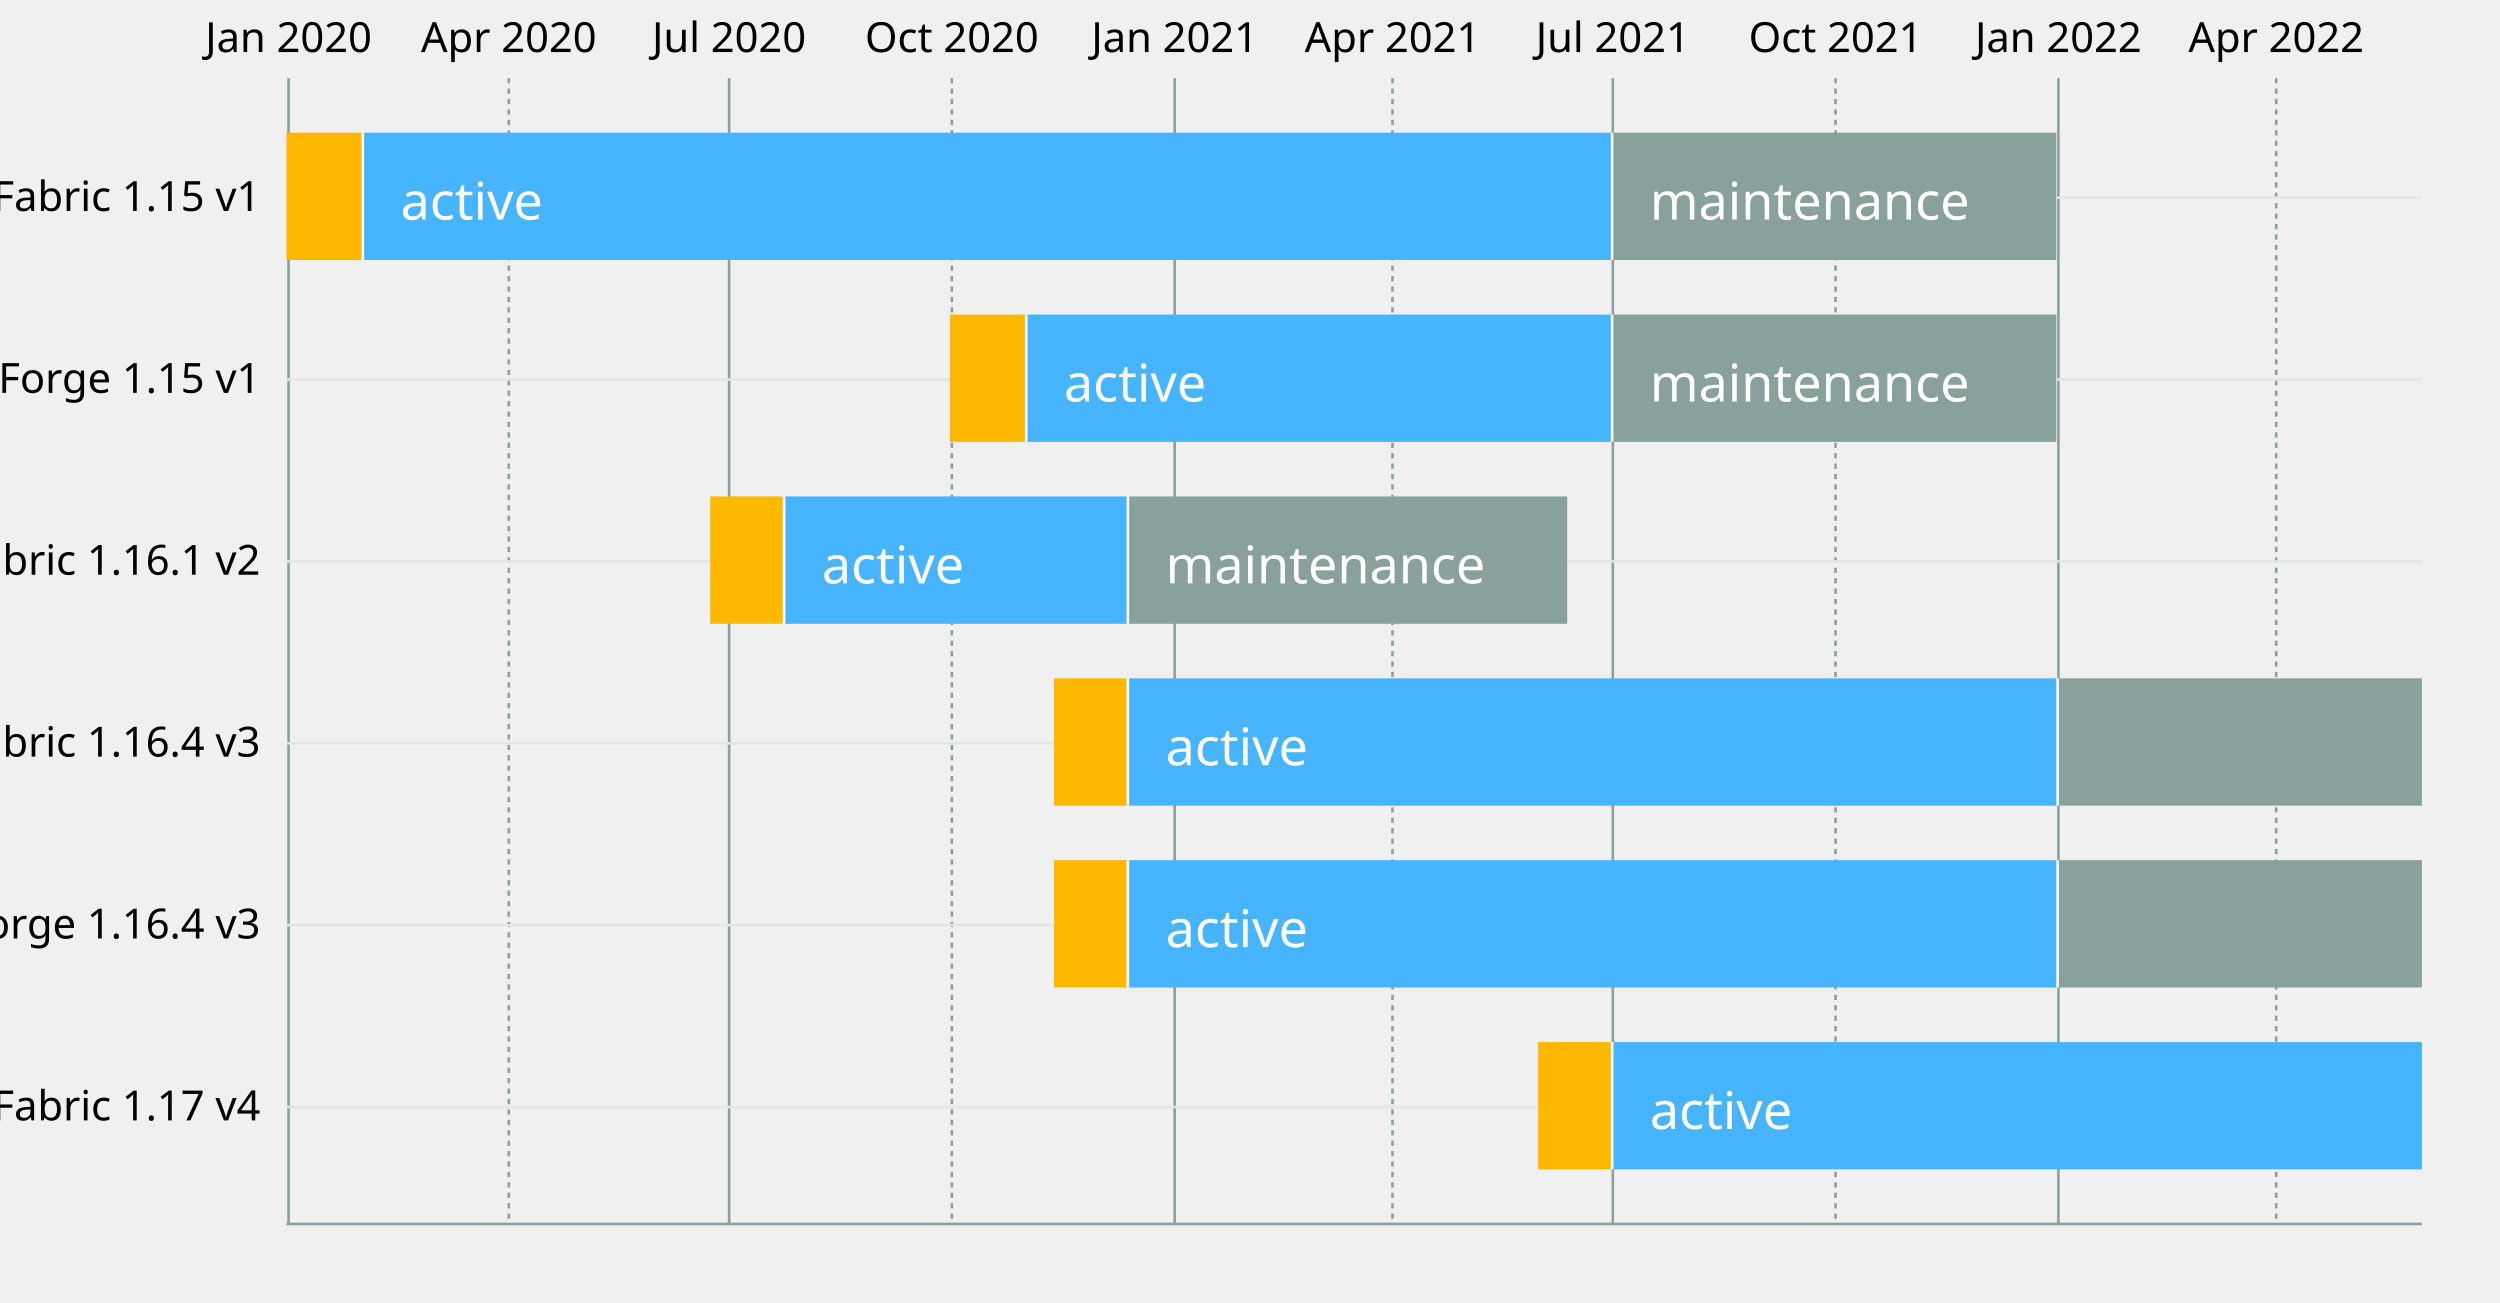
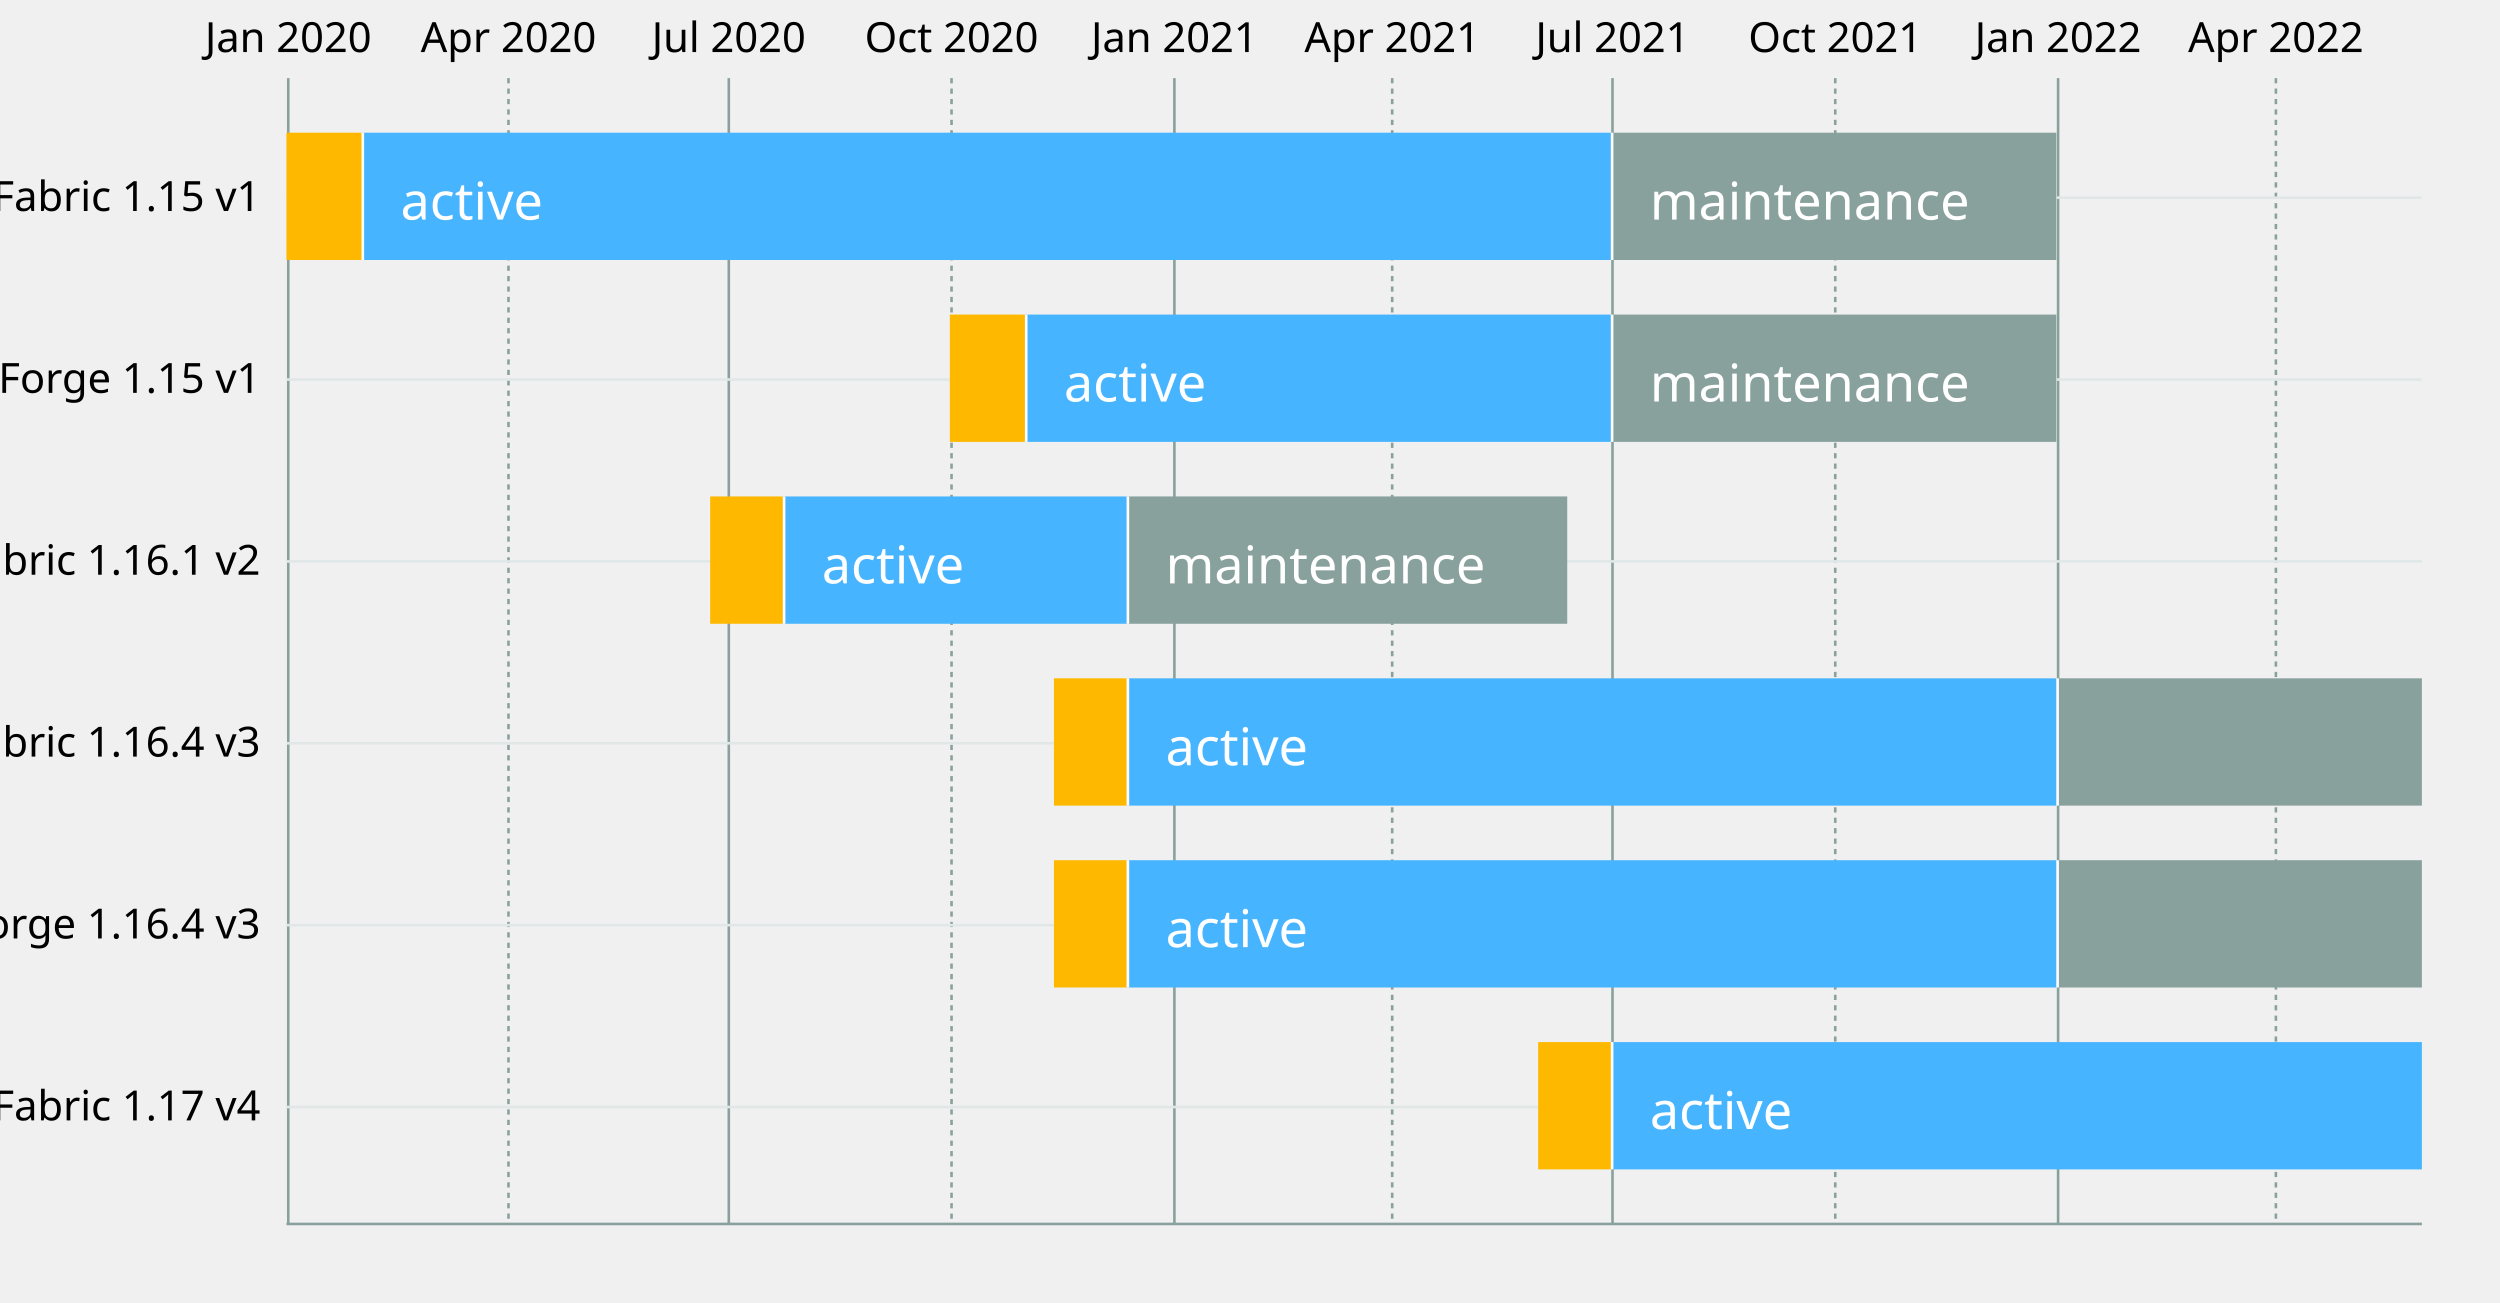
<svg xmlns="http://www.w3.org/2000/svg" width="960" height="500">
  <defs>
    <style type="text/css"> 
:root {
  background: #fff;
}
.current {
  fill: #2aa748;
}
.active {
  fill: #47b4ff;
}
.maintenance {
  fill: #89a19d;
}
.unstable {
  fill: #ffb800;
}
.bar-join {
  fill: #ffffff;
}
.bar-join.unstable, .bar-join.current {
  display: none;
}
.tick text {
  font: 16px sans-serif;
  fill: #000;
}
.axis--y .tick text {
  text-anchor: end;
}
.label {
  fill: #fff;
  font: 20px sans-serif;
  font-weight: 100;
  text-anchor: start;
  dominant-baseline: middle;
  text-transform: uppercase;
} </style>
  </defs>
  <g id="bar-container" transform="translate(110, 30)">
    <g class="axis axis--x" fill="none" font-size="10" font-family="sans-serif" text-anchor="middle">
-       <g class="tick" opacity="1" transform="translate(0.3099017,0)">
+       <g class="tick" opacity="1" transform="translate(0.1936886,0)">
        <line stroke="#89a19d" y2="440" x1="0.5" x2="0.5" />
        <text fill="#000" y="0" x="0.5" dy="-10">Jan 2020</text>
      </g>
-       <g class="tick" opacity="1" transform="translate(84.87434,0)">
+       <g class="tick" opacity="1" transform="translate(84.75813,0)">
        <line stroke="#89a19d" y2="440" x1="0.5" x2="0.5" stroke-dasharray="2,2" />
        <text fill="#000" y="0" x="0.5" dy="-10">Apr 2020</text>
      </g>
-       <g class="tick" opacity="1" transform="translate(169.4775,0)">
+       <g class="tick" opacity="1" transform="translate(169.3613,0)">
        <line stroke="#89a19d" y2="440" x1="0.5" x2="0.5" />
        <text fill="#000" y="0" x="0.5" dy="-10">Jul 2020</text>
      </g>
-       <g class="tick" opacity="1" transform="translate(255.0104,0)">
+       <g class="tick" opacity="1" transform="translate(254.8942,0)">
        <line stroke="#89a19d" y2="440" x1="0.5" x2="0.5" stroke-dasharray="2,2" />
        <text fill="#000" y="0" x="0.5" dy="-10">Oct 2020</text>
      </g>
-       <g class="tick" opacity="1" transform="translate(340.582,0)">
+       <g class="tick" opacity="1" transform="translate(340.4658,0)">
        <line stroke="#89a19d" y2="440" x1="0.5" x2="0.5" />
        <text fill="#000" y="0" x="0.5" dy="-10">Jan 2021</text>
      </g>
-       <g class="tick" opacity="1" transform="translate(424.2167,0)">
+       <g class="tick" opacity="1" transform="translate(424.1005,0)">
        <line stroke="#89a19d" y2="440" x1="0.5" x2="0.5" stroke-dasharray="2,2" />
        <text fill="#000" y="0" x="0.5" dy="-10">Apr 2021</text>
      </g>
-       <g class="tick" opacity="1" transform="translate(508.8199,0)">
+       <g class="tick" opacity="1" transform="translate(508.7037,0)">
        <line stroke="#89a19d" y2="440" x1="0.5" x2="0.5" />
        <text fill="#000" y="0" x="0.5" dy="-10">Jul 2021</text>
      </g>
-       <g class="tick" opacity="1" transform="translate(594.3528,0)">
+       <g class="tick" opacity="1" transform="translate(594.2366,0)">
        <line stroke="#89a19d" y2="440" x1="0.5" x2="0.5" stroke-dasharray="2,2" />
        <text fill="#000" y="0" x="0.5" dy="-10">Oct 2021</text>
      </g>
-       <g class="tick" opacity="1" transform="translate(679.9244,0)">
+       <g class="tick" opacity="1" transform="translate(679.8082,0)">
        <line stroke="#89a19d" y2="440" x1="0.5" x2="0.5" />
        <text fill="#000" y="0" x="0.5" dy="-10">Jan 2022</text>
      </g>
-       <g class="tick" opacity="1" transform="translate(763.5591,0)">
+       <g class="tick" opacity="1" transform="translate(763.4429,0)">
        <line stroke="#89a19d" y2="440" x1="0.5" x2="0.5" stroke-dasharray="2,2" />
        <text fill="#000" y="0" x="0.5" dy="-10">Apr 2022</text>
      </g>
    </g>
    <g class="axis axis--y" fill="none" font-size="10" font-family="sans-serif" text-anchor="start">
      <g class="tick" opacity="1" transform="translate(0,45.39683)">
        <line stroke="#e1e7e7" x2="820" y1="0.5" y2="0.5" />
        <text fill="#000" x="0" y="0.5" dy="0.32em" dx="-10">  Fabric 1.15 v1</text>
      </g>
      <g class="tick" opacity="1" transform="translate(0,115.2381)">
        <line stroke="#e1e7e7" x2="820" y1="0.5" y2="0.5" />
        <text fill="#000" x="0" y="0.5" dy="0.32em" dx="-10">  Forge 1.15 v1</text>
      </g>
      <g class="tick" opacity="1" transform="translate(0,185.0794)">
        <line stroke="#e1e7e7" x2="820" y1="0.5" y2="0.5" />
        <text fill="#000" x="0" y="0.5" dy="0.32em" dx="-10">  Fabric 1.16.1 v2</text>
      </g>
      <g class="tick" opacity="1" transform="translate(0,254.9206)">
        <line stroke="#e1e7e7" x2="820" y1="0.5" y2="0.5" />
        <text fill="#000" x="0" y="0.5" dy="0.32em" dx="-10">  Fabric 1.16.4 v3</text>
      </g>
      <g class="tick" opacity="1" transform="translate(0,324.7619)">
        <line stroke="#e1e7e7" x2="820" y1="0.5" y2="0.5" />
        <text fill="#000" x="0" y="0.5" dy="0.32em" dx="-10">  Forge 1.16.4 v3</text>
      </g>
      <g class="tick" opacity="1" transform="translate(0,394.6032)">
        <line stroke="#e1e7e7" x2="820" y1="0.5" y2="0.5" />
        <text fill="#000" x="0" y="0.5" dy="0.32em" dx="-10">  Fabric 1.17 v4</text>
      </g>
      <line y1="440" y2="440" x2="820" stroke="#89a19d" />
    </g>
    <g>
      <rect class="bar maintenance" x="508.549" y="20.952" width="171.066" height="48.889" />
      <rect class="bar-join maintenance" x="507.549" y="20.952" width="2" height="48.889" style="opacity: 1;" />
      <text class="label" x="523.549" y="47.397" style="opacity: 1;">maintenance</text>
    </g>
    <g>
      <rect class="bar active" x="28.821" y="20.952" width="479.728" height="48.889" />
      <rect class="bar-join active" x="27.821" y="20.952" width="2" height="48.889" style="opacity: 1;" />
      <text class="label" x="43.821" y="47.397" style="opacity: 1;">active</text>
    </g>
    <g>
      <rect class="bar unstable" x="0" y="20.952" width="28.821" height="48.889" />
      <rect class="bar-join unstable" x="-1" y="20.952" width="2" height="48.889" style="opacity: 0;" />
      <text class="label" x="15" y="47.397" style="opacity: 0;">unstable</text>
    </g>
    <g>
      <rect class="bar maintenance" x="508.549" y="90.794" width="171.066" height="48.889" />
      <rect class="bar-join maintenance" x="507.549" y="90.794" width="2" height="48.889" style="opacity: 1;" />
      <text class="label" x="523.549" y="117.238" style="opacity: 1;">maintenance</text>
    </g>
    <g>
      <rect class="bar active" x="283.56" y="90.794" width="224.989" height="48.889" />
      <rect class="bar-join active" x="282.56" y="90.794" width="2" height="48.889" style="opacity: 1;" />
      <text class="label" x="298.56" y="117.238" style="opacity: 1;">active</text>
    </g>
    <g>
      <rect class="bar unstable" x="254.739" y="90.794" width="28.821" height="48.889" />
      <rect class="bar-join unstable" x="253.739" y="90.794" width="2" height="48.889" style="opacity: 0;" />
      <text class="label" x="269.739" y="117.238" style="opacity: 0;">unstable</text>
    </g>
    <g>
      <rect class="bar maintenance" x="322.608" y="160.635" width="169.206" height="48.889" />
      <rect class="bar-join maintenance" x="321.608" y="160.635" width="2" height="48.889" style="opacity: 1;" />
      <text class="label" x="337.608" y="187.079" style="opacity: 1;">maintenance</text>
    </g>
    <g>
      <rect class="bar active" x="190.59" y="160.635" width="132.018" height="48.889" />
      <rect class="bar-join active" x="189.59" y="160.635" width="2" height="48.889" style="opacity: 1;" />
      <text class="label" x="205.59" y="187.079" style="opacity: 1;">active</text>
    </g>
    <g>
      <rect class="bar unstable" x="162.698" y="160.635" width="27.891" height="48.889" />
      <rect class="bar-join unstable" x="161.698" y="160.635" width="2" height="48.889" style="opacity: 0;" />
      <text class="label" x="177.698" y="187.079" style="opacity: 0;">unstable</text>
    </g>
    <g>
      <rect class="bar maintenance" x="679.615" y="230.476" width="140.385" height="48.889" />
      <rect class="bar-join maintenance" x="678.615" y="230.476" width="2" height="48.889" style="opacity: 1;" />
      <text class="label" x="694.615" y="256.921" style="opacity: 0;">maintenance</text>
    </g>
    <g>
      <rect class="bar active" x="322.608" y="230.476" width="357.007" height="48.889" />
      <rect class="bar-join active" x="321.608" y="230.476" width="2" height="48.889" style="opacity: 1;" />
      <text class="label" x="337.608" y="256.921" style="opacity: 1;">active</text>
    </g>
    <g>
      <rect class="bar unstable" x="294.717" y="230.476" width="27.891" height="48.889" />
      <rect class="bar-join unstable" x="293.717" y="230.476" width="2" height="48.889" style="opacity: 0;" />
      <text class="label" x="309.717" y="256.921" style="opacity: 0;">unstable</text>
    </g>
    <g>
      <rect class="bar maintenance" x="679.615" y="300.317" width="140.385" height="48.889" />
      <rect class="bar-join maintenance" x="678.615" y="300.317" width="2" height="48.889" style="opacity: 1;" />
      <text class="label" x="694.615" y="326.762" style="opacity: 0;">maintenance</text>
    </g>
    <g>
      <rect class="bar active" x="322.608" y="300.317" width="357.007" height="48.889" />
      <rect class="bar-join active" x="321.608" y="300.317" width="2" height="48.889" style="opacity: 1;" />
      <text class="label" x="337.608" y="326.762" style="opacity: 1;">active</text>
    </g>
    <g>
      <rect class="bar unstable" x="294.717" y="300.317" width="27.891" height="48.889" />
      <rect class="bar-join unstable" x="293.717" y="300.317" width="2" height="48.889" style="opacity: 0;" />
      <text class="label" x="309.717" y="326.762" style="opacity: 0;">unstable</text>
    </g>
    <g>
      <rect class="bar active" x="508.549" y="370.159" width="311.451" height="48.889" />
      <rect class="bar-join active" x="507.549" y="370.159" width="2" height="48.889" style="opacity: 1;" />
      <text class="label" x="523.549" y="396.603" style="opacity: 1;">active</text>
    </g>
    <g>
      <rect class="bar unstable" x="480.658" y="370.159" width="27.891" height="48.889" />
      <rect class="bar-join unstable" x="479.658" y="370.159" width="2" height="48.889" style="opacity: 0;" />
      <text class="label" x="495.658" y="396.603" style="opacity: 0;">unstable</text>
    </g>
  </g>
</svg>
